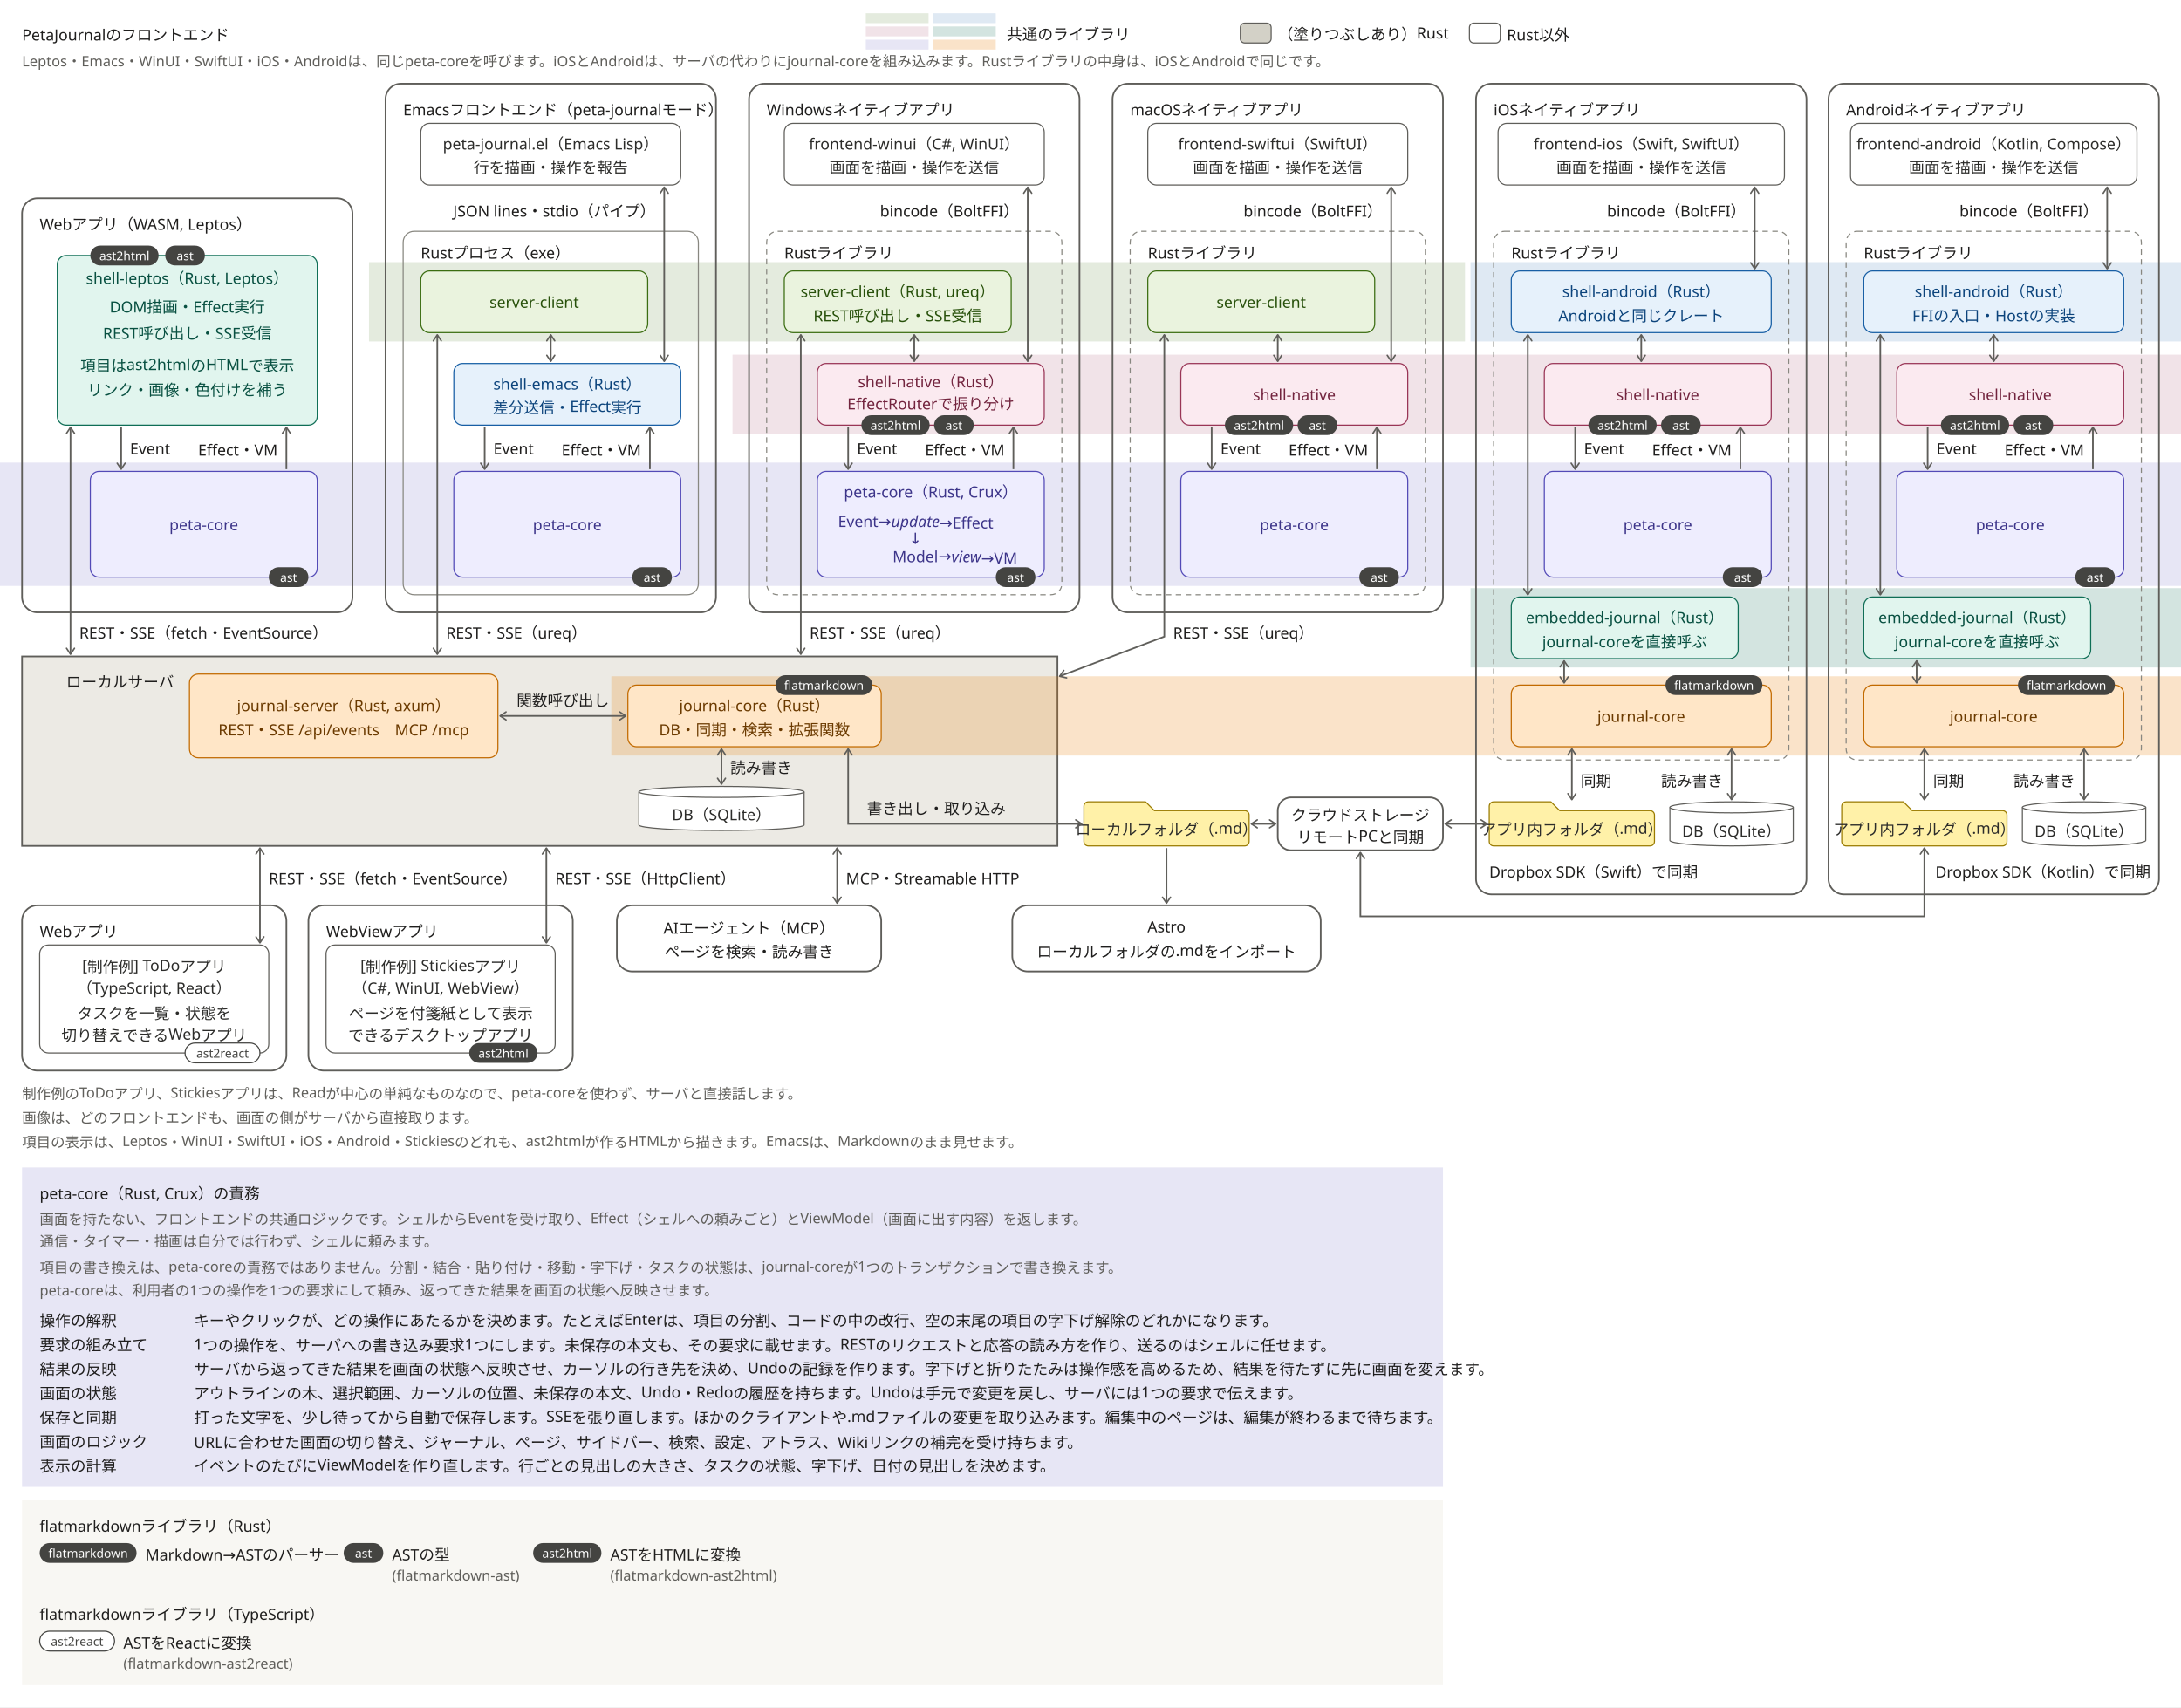
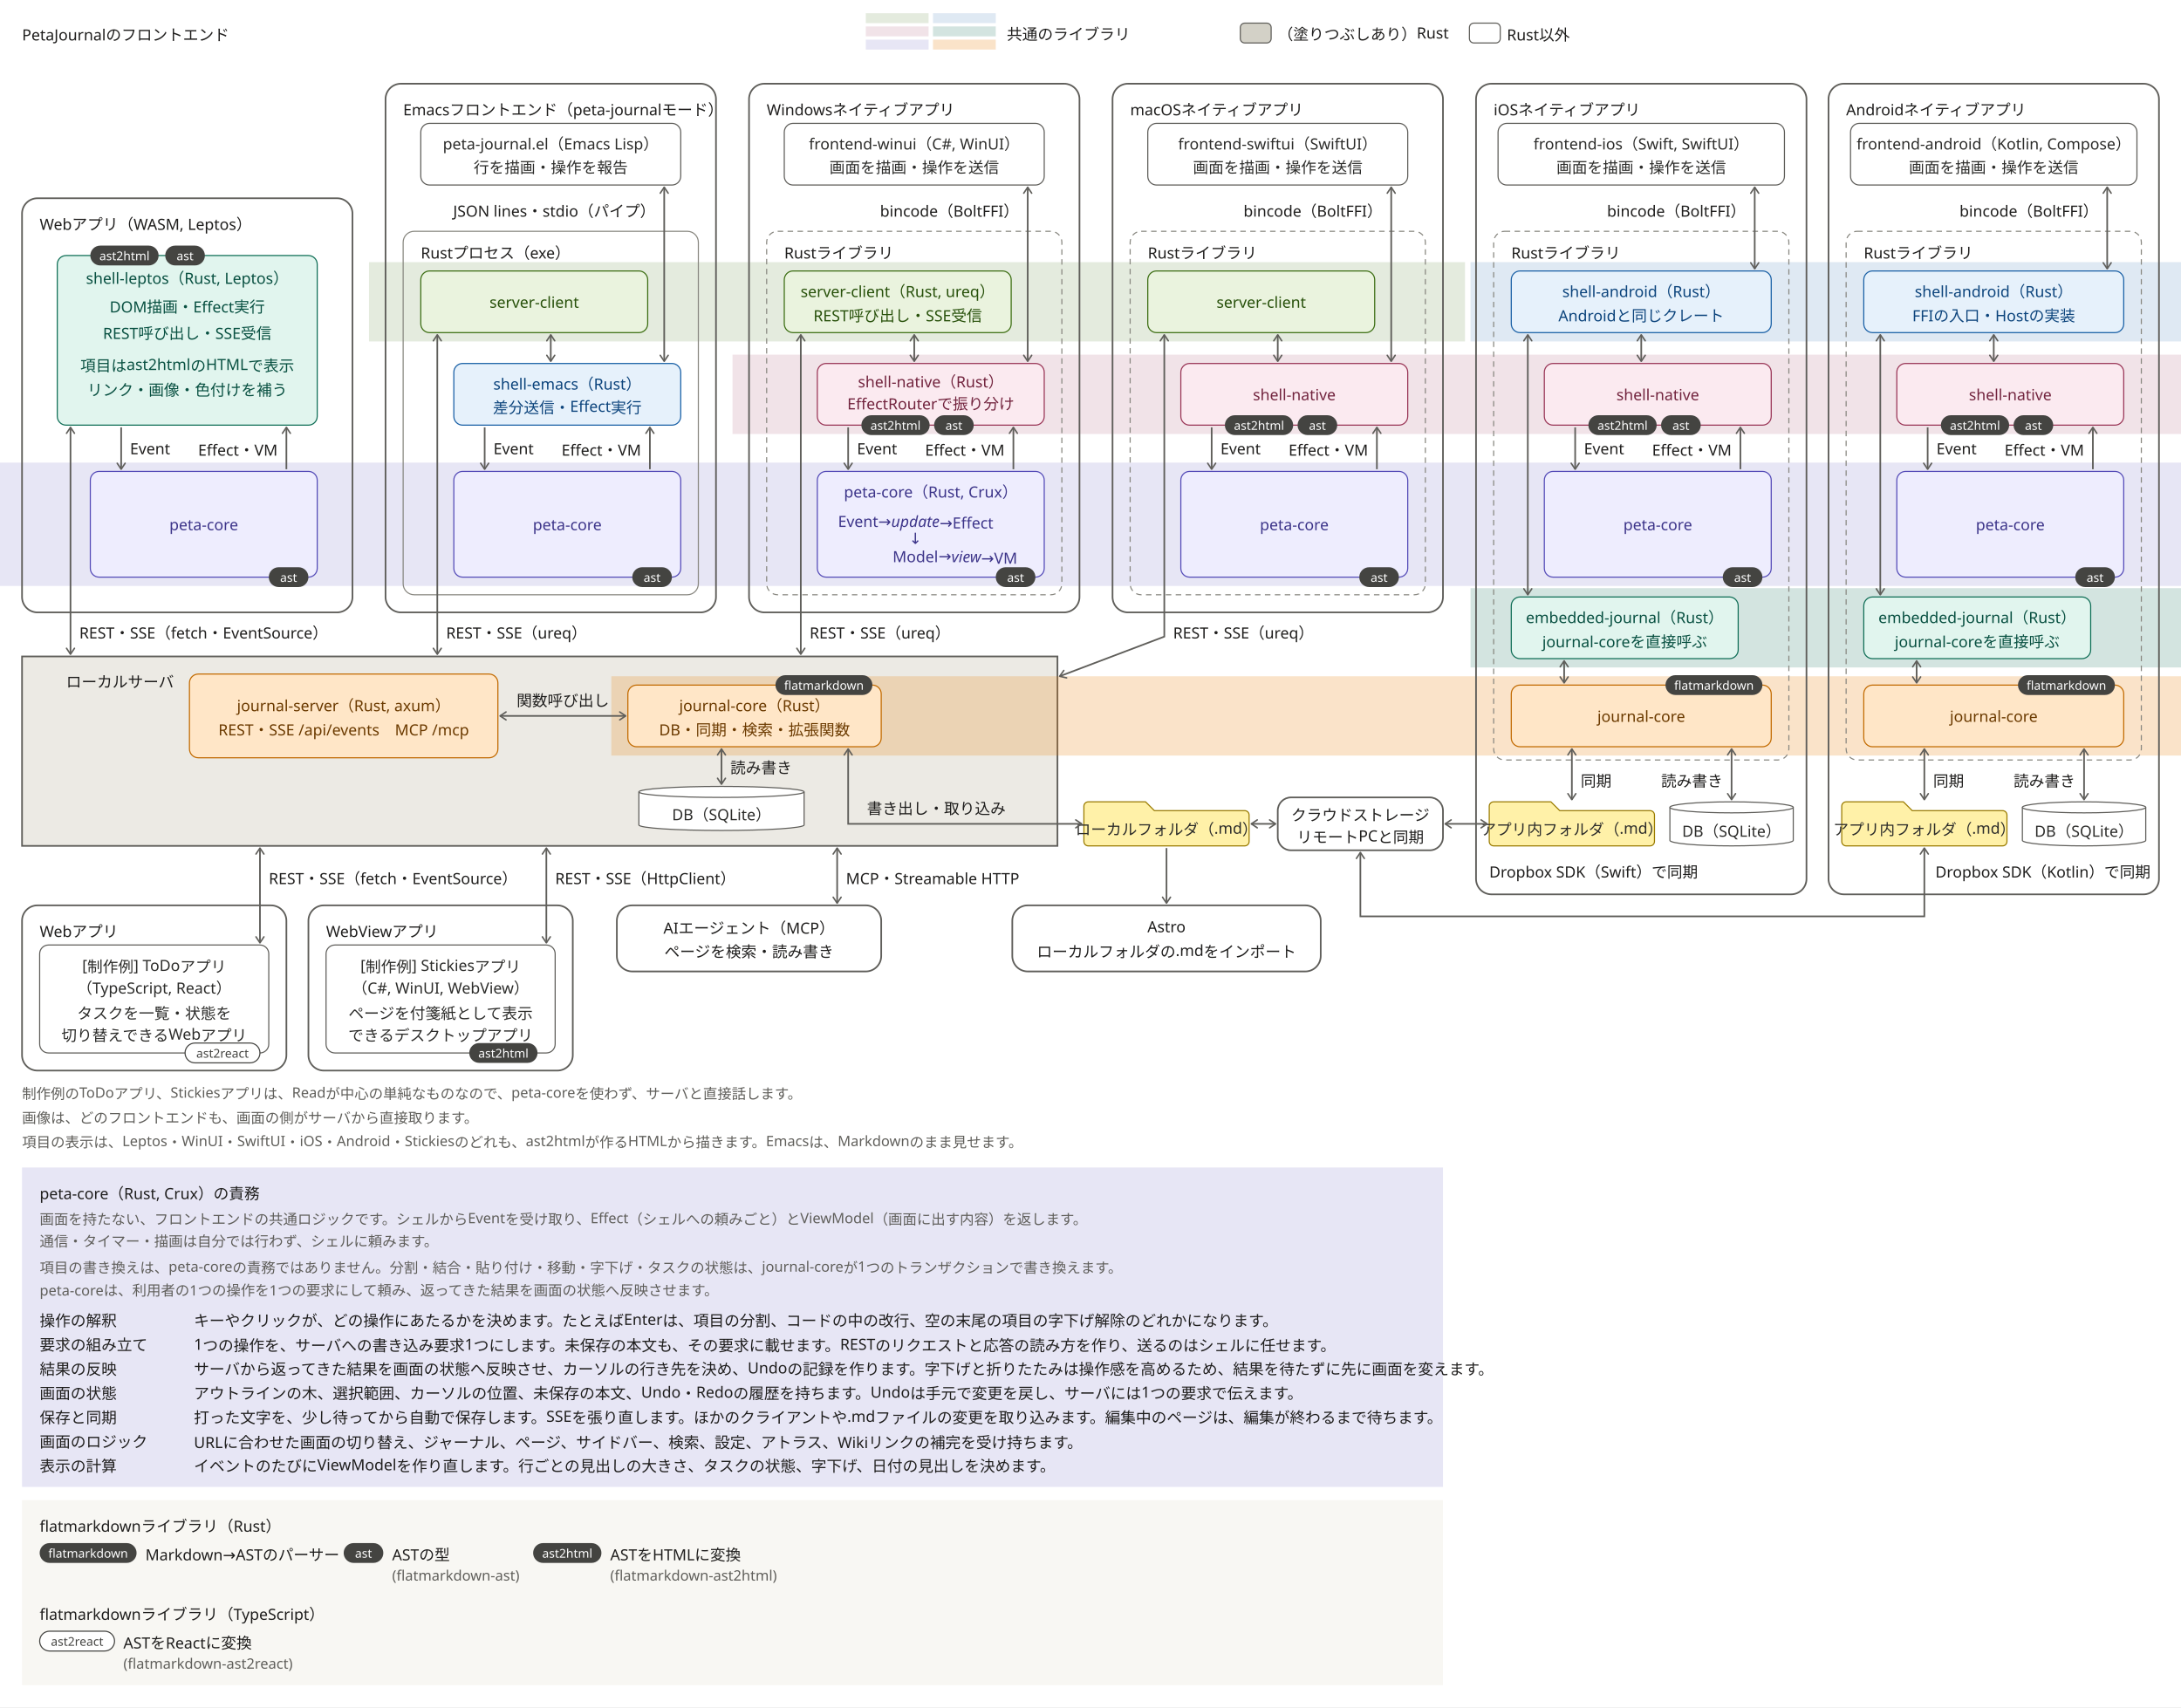
<svg xmlns="http://www.w3.org/2000/svg" width="1980" height="1550" viewBox="0 0 1980 1550" role="img">
  <defs>
    <marker id="arrow" viewBox="0 0 10 10" refX="8" refY="5" markerWidth="6" markerHeight="6" orient="auto-start-reverse">
      <path d="M2 1L8 5L2 9" fill="none" stroke="#5F5E5A" stroke-width="1.5" stroke-linecap="round" stroke-linejoin="round" />
    </marker>
    <style>
text { font-family: "Hiragino Sans", "Yu Gothic UI", "Meiryo", "Noto Sans JP", sans-serif; font-size: 14px; fill: #1F1E1D; }
.th { font-weight: 500; }
.note { font-size: 13px; fill: #5F5E5A; }
.arr { stroke: #5F5E5A; stroke-width: 1.5; fill: none; }
.frame { fill: none; stroke: #5F5E5A; stroke-width: 1.5; }
.inner { fill: none; stroke: #888780; stroke-width: 1; stroke-dasharray: 5 4; }
.teal rect { fill: #E1F5EE; stroke: #0F6E56; stroke-width: 1; }
.teal text { fill: #085041; }
.purple rect { fill: #EEEDFE; stroke: #534AB7; stroke-width: 1; }
.purple text { fill: #3C3489; }
.coral rect { fill: #FFE6C7; stroke: #C26A00; stroke-width: 1; }
.coral text { fill: #6B3A00; }
.gray rect { fill: #F1EFE8; stroke: #5F5E5A; stroke-width: 1; }
.gray text { fill: #2C2C2A; }
.blue rect { fill: #E6F1FB; stroke: #185FA5; stroke-width: 1; }
.blue text { fill: #0C447C; }
.pink rect { fill: #FBEAF0; stroke: #993556; stroke-width: 1; }
.pink text { fill: #72243E; }
.green rect { fill: #EAF3DE; stroke: #3B6D11; stroke-width: 1; }
.green text { fill: #27500A; }
.teal rect { fill: #E1F5EE; stroke: #0F6E56; stroke-width: 1; }
.teal text { fill: #085041; }
.other rect { fill: #FFFFFF; }
.store path { fill: #FFFFFF; stroke: #5F5E5A; stroke-width: 1; stroke-linejoin: round; }
.store path.folder { fill: #FFF1A8; stroke: #9A7B00; }
.chip rect { fill: #444441; stroke: none; }
.chip text { fill: #FFFFFF; font-size: 11px; font-weight: 500; }
.wip rect { stroke-dasharray: 5 4; }
.badge rect { fill: #FAEEDA; stroke: #BA7517; stroke-width: 1; }
.badge text { fill: #854F0B; font-size: 12px; font-weight: 500; }
</style>
  </defs>
  <rect x="0" y="0" width="1980" height="1550" fill="#FFFFFF" />
  <rect x="0" y="420" width="1980" height="112" fill="#534AB7" fill-opacity="0.14" />
  <rect x="335" y="238" width="995" height="72" fill="#3B6D11" fill-opacity="0.14" />
  <rect x="665" y="322" width="1315" height="72" fill="#993556" fill-opacity="0.14" />
  <rect x="1335" y="238" width="645" height="72" fill="#185FA5" fill-opacity="0.14" />
  <rect x="1335" y="534" width="645" height="72" fill="#0F6E56" fill-opacity="0.18" />
  <rect class="frame" x="20" y="596" width="940" height="172" style="fill:#ECEAE4" />
  <rect x="555" y="614" width="1425" height="72" fill="#E8830C" fill-opacity="0.22" />
  <text class="th" x="20" y="30" dominant-baseline="central">PetaJournalのフロントエンド</text>
-   <text class="note" x="20" y="54" dominant-baseline="central">Leptos・Emacs・WinUI・SwiftUI・iOS・Androidは、同じpeta-coreを呼びます。iOSとAndroidは、サーバの代わりにjournal-coreを組み込みます。Rustライブラリの中身は、iOSとAndroidで同じです。</text>
  <rect x="786" y="12" width="57" height="9" fill="#3B6D11" fill-opacity="0.14" />
  <rect x="786" y="24" width="57" height="9" fill="#993556" fill-opacity="0.14" />
  <rect x="786" y="36" width="57" height="9" fill="#534AB7" fill-opacity="0.14" />
  <rect x="847" y="12" width="57" height="9" fill="#185FA5" fill-opacity="0.14" />
  <rect x="847" y="24" width="57" height="9" fill="#0F6E56" fill-opacity="0.18" />
  <rect x="847" y="36" width="57" height="9" fill="#E8830C" fill-opacity="0.22" />
  <text x="914" y="30" dominant-baseline="central">共通のライブラリ</text>
  <g class="gray">
    <rect x="1126" y="21" width="28" height="18" rx="4" style="fill:#D3D1C7" />
    <text x="1160" y="30" dominant-baseline="central" style="fill:#1F1E1D">（塗りつぶしあり）Rust</text>
  </g>
  <g class="gray other">
    <rect x="1334" y="21" width="28" height="18" rx="4" />
    <text x="1368" y="30" dominant-baseline="central" style="fill:#1F1E1D">Rust以外</text>
  </g>
  <g transform="translate(0,56)">
    <rect class="frame" x="20" y="124" width="300" height="376" rx="14" />
    <text class="th" x="36" y="146" dominant-baseline="central">Webアプリ（WASM, Leptos）</text>
    <rect class="frame" x="350" y="20" width="300" height="480" rx="14" />
    <text class="th" x="366" y="42" dominant-baseline="central">Emacsフロントエンド（peta-journalモード）</text>
    <rect class="inner" x="366" y="154" width="268" height="330" rx="10" style="stroke-dasharray:none" />
    <text x="382" y="172" dominant-baseline="central">Rustプロセス（exe）</text>
    <rect class="frame" x="680" y="20" width="300" height="480" rx="14" />
    <text class="th" x="696" y="42" dominant-baseline="central">Windowsネイティブアプリ</text>
    <rect class="inner" x="696" y="154" width="268" height="330" rx="10" />
    <text x="712" y="172" dominant-baseline="central">Rustライブラリ</text>
    <g class="teal">
      <rect x="52" y="176" width="236" height="154" rx="8" />
      <text class="th" x="170" y="195" text-anchor="middle" dominant-baseline="central">shell-leptos（Rust, Leptos）</text>
      <text x="170" y="221" text-anchor="middle" dominant-baseline="central">DOM描画・Effect実行</text>
      <text x="170" y="245" text-anchor="middle" dominant-baseline="central">REST呼び出し・SSE受信</text>
      <text x="170" y="275" text-anchor="middle" dominant-baseline="central">項目はast2htmlのHTMLで表示</text>
      <text x="170" y="297" text-anchor="middle" dominant-baseline="central">リンク・画像・色付けを補う</text>
    </g>
    <g class="purple">
      <rect x="82" y="372" width="206" height="96" rx="8" />
      <text class="th" x="185" y="420" text-anchor="middle" dominant-baseline="central">peta-core</text>
    </g>
    <g class="gray other">
      <rect x="382" y="56" width="236" height="56" rx="8" />
      <text class="th" x="500" y="73" text-anchor="middle" dominant-baseline="central">peta-journal.el（Emacs Lisp）</text>
      <text x="500" y="95" text-anchor="middle" dominant-baseline="central">行を描画・操作を報告</text>
    </g>
    <g class="green">
      <rect x="382" y="190" width="206" height="56" rx="8" />
      <text class="th" x="485" y="218" text-anchor="middle" dominant-baseline="central">server-client</text>
    </g>
    <g class="blue">
      <rect x="412" y="274" width="206" height="56" rx="8" />
      <text class="th" x="515" y="291" text-anchor="middle" dominant-baseline="central">shell-emacs（Rust）</text>
      <text x="515" y="313" text-anchor="middle" dominant-baseline="central">差分送信・Effect実行</text>
    </g>
    <g class="purple">
      <rect x="412" y="372" width="206" height="96" rx="8" />
      <text class="th" x="515" y="420" text-anchor="middle" dominant-baseline="central">peta-core</text>
    </g>
    <g class="gray other">
      <rect x="712" y="56" width="236" height="56" rx="8" />
      <text class="th" x="830" y="73" text-anchor="middle" dominant-baseline="central">frontend-winui（C#, WinUI）</text>
      <text x="830" y="95" text-anchor="middle" dominant-baseline="central">画面を描画・操作を送信</text>
    </g>
    <g class="green">
      <rect x="712" y="190" width="206" height="56" rx="8" />
      <text class="th" x="815" y="207" text-anchor="middle" dominant-baseline="central">server-client（Rust, ureq）</text>
      <text x="815" y="229" text-anchor="middle" dominant-baseline="central">REST呼び出し・SSE受信</text>
    </g>
    <g class="pink">
      <rect x="742" y="274" width="206" height="56" rx="8" />
      <text class="th" x="845" y="289" text-anchor="middle" dominant-baseline="central">shell-native（Rust）</text>
      <text x="845" y="309" text-anchor="middle" dominant-baseline="central">EffectRouterで振り分け</text>
    </g>
    <g class="purple">
      <rect x="742" y="372" width="206" height="96" rx="8" />
      <text class="th" x="845" y="389" text-anchor="middle" dominant-baseline="central">peta-core（Rust, Crux）</text>
      <text x="809" y="417" text-anchor="end" dominant-baseline="central">Event→</text>
      <text x="831" y="417" text-anchor="middle" dominant-baseline="central" font-style="italic">update</text>
      <text x="853" y="417" dominant-baseline="central">→Effect</text>
      <text x="831" y="433" text-anchor="middle" dominant-baseline="central">↓</text>
      <text x="831" y="449" text-anchor="middle" dominant-baseline="central">Model</text>
      <text x="852" y="449" dominant-baseline="central">→<tspan font-style="italic">view</tspan>→VM</text>
    </g>
    <line class="arr" x1="110" y1="332" x2="110" y2="370" marker-end="url(#arrow)" />
    <text x="118" y="351" dominant-baseline="central">Event</text>
    <line class="arr" x1="260" y1="370" x2="260" y2="332" marker-end="url(#arrow)" />
    <text x="252" y="351" text-anchor="end" dominant-baseline="central">Effect・VM</text>
    <line class="arr" x1="500" y1="248" x2="500" y2="272" marker-start="url(#arrow)" marker-end="url(#arrow)" />
    <line class="arr" x1="440" y1="332" x2="440" y2="370" marker-end="url(#arrow)" />
    <text x="448" y="351" dominant-baseline="central">Event</text>
    <line class="arr" x1="590" y1="370" x2="590" y2="332" marker-end="url(#arrow)" />
    <text x="582" y="351" text-anchor="end" dominant-baseline="central">Effect・VM</text>
    <line class="arr" x1="830" y1="248" x2="830" y2="272" marker-start="url(#arrow)" marker-end="url(#arrow)" />
    <line class="arr" x1="770" y1="332" x2="770" y2="370" marker-end="url(#arrow)" />
    <text x="778" y="351" dominant-baseline="central">Event</text>
    <line class="arr" x1="920" y1="370" x2="920" y2="332" marker-end="url(#arrow)" />
    <text x="912" y="351" text-anchor="end" dominant-baseline="central">Effect・VM</text>
    <line class="arr" x1="603" y1="114" x2="603" y2="272" marker-start="url(#arrow)" marker-end="url(#arrow)" />
    <text x="595" y="134" text-anchor="end" dominant-baseline="central">JSON lines・stdio（パイプ）</text>
    <line class="arr" x1="933" y1="114" x2="933" y2="272" marker-start="url(#arrow)" marker-end="url(#arrow)" />
    <text x="925" y="134" text-anchor="end" dominant-baseline="central">bincode（BoltFFI）</text>
    <line class="arr" x1="64" y1="332" x2="64" y2="538" marker-start="url(#arrow)" marker-end="url(#arrow)" />
    <text x="72" y="517" dominant-baseline="central">REST・SSE（fetch・EventSource）</text>
    <line class="arr" x1="397" y1="248" x2="397" y2="538" marker-start="url(#arrow)" marker-end="url(#arrow)" />
    <text x="405" y="517" dominant-baseline="central">REST・SSE（ureq）</text>
    <line class="arr" x1="727" y1="248" x2="727" y2="538" marker-start="url(#arrow)" marker-end="url(#arrow)" />
    <text x="735" y="517" dominant-baseline="central">REST・SSE（ureq）</text>
    <rect class="frame" x="1010" y="20" width="300" height="480" rx="14" />
    <text class="th" x="1026" y="42" dominant-baseline="central">macOSネイティブアプリ</text>
    <rect class="inner" x="1026" y="154" width="268" height="330" rx="10" />
    <text x="1042" y="172" dominant-baseline="central">Rustライブラリ</text>
    <g class="gray other">
      <rect x="1042" y="56" width="236" height="56" rx="8" />
      <text class="th" x="1160" y="73" text-anchor="middle" dominant-baseline="central">frontend-swiftui（SwiftUI）</text>
      <text x="1160" y="95" text-anchor="middle" dominant-baseline="central">画面を描画・操作を送信</text>
    </g>
    <g class="green">
      <rect x="1042" y="190" width="206" height="56" rx="8" />
      <text class="th" x="1145" y="218" text-anchor="middle" dominant-baseline="central">server-client</text>
    </g>
    <g class="pink">
      <rect x="1072" y="274" width="206" height="56" rx="8" />
      <text class="th" x="1175" y="302" text-anchor="middle" dominant-baseline="central">shell-native</text>
    </g>
    <g class="purple">
      <rect x="1072" y="372" width="206" height="96" rx="8" />
      <text class="th" x="1175" y="420" text-anchor="middle" dominant-baseline="central">peta-core</text>
    </g>
    <line class="arr" x1="1160" y1="248" x2="1160" y2="272" marker-start="url(#arrow)" marker-end="url(#arrow)" />
    <line class="arr" x1="1100" y1="332" x2="1100" y2="370" marker-end="url(#arrow)" />
    <text x="1108" y="351" dominant-baseline="central">Event</text>
    <line class="arr" x1="1250" y1="370" x2="1250" y2="332" marker-end="url(#arrow)" />
    <text x="1242" y="351" text-anchor="end" dominant-baseline="central">Effect・VM</text>
    <line class="arr" x1="1263" y1="114" x2="1263" y2="272" marker-start="url(#arrow)" marker-end="url(#arrow)" />
    <text x="1255" y="134" text-anchor="end" dominant-baseline="central">bincode（BoltFFI）</text>
    <path class="arr" d="M1057 248V522L962 558" marker-start="url(#arrow)" marker-end="url(#arrow)" />
    <text x="1065" y="517" dominant-baseline="central">REST・SSE（ureq）</text>
    <g class="chip">
      <rect x="1234" y="459" width="36" height="18" rx="9" />
      <text x="1252" y="468" text-anchor="middle" dominant-baseline="central">ast</text>
      <rect x="1112" y="321" width="62" height="18" rx="9" />
      <text x="1143" y="330" text-anchor="middle" dominant-baseline="central">ast2html</text>
      <rect x="1178" y="321" width="36" height="18" rx="9" />
      <text x="1196" y="330" text-anchor="middle" dominant-baseline="central">ast</text>
    </g>
    <rect class="frame" x="1340" y="20" width="300" height="736" rx="14" />
    <text class="th" x="1356" y="42" dominant-baseline="central">iOSネイティブアプリ</text>
    <rect class="inner" x="1356" y="154" width="268" height="480" rx="10" />
    <text x="1372" y="172" dominant-baseline="central">Rustライブラリ</text>
    <g class="gray other">
      <rect x="1360" y="56" width="260" height="56" rx="8" />
      <text class="th" x="1490" y="73" text-anchor="middle" dominant-baseline="central">frontend-ios（Swift, SwiftUI）</text>
      <text x="1490" y="95" text-anchor="middle" dominant-baseline="central">画面を描画・操作を送信</text>
    </g>
    <g class="teal">
      <rect x="1372" y="486" width="206" height="56" rx="8" />
      <text class="th" x="1475" y="503" text-anchor="middle" dominant-baseline="central">embedded-journal（Rust）</text>
      <text x="1475" y="525" text-anchor="middle" dominant-baseline="central">journal-coreを直接呼ぶ</text>
    </g>
    <g class="blue">
      <rect x="1372" y="190" width="236" height="56" rx="8" />
      <text class="th" x="1490" y="207" text-anchor="middle" dominant-baseline="central">shell-android（Rust）</text>
      <text x="1490" y="229" text-anchor="middle" dominant-baseline="central">Androidと同じクレート</text>
    </g>
    <g class="pink">
      <rect x="1402" y="274" width="206" height="56" rx="8" />
      <text class="th" x="1505" y="302" text-anchor="middle" dominant-baseline="central">shell-native</text>
    </g>
    <g class="purple">
      <rect x="1402" y="372" width="206" height="96" rx="8" />
      <text class="th" x="1505" y="420" text-anchor="middle" dominant-baseline="central">peta-core</text>
    </g>
    <line class="arr" x1="1490" y1="248" x2="1490" y2="272" marker-start="url(#arrow)" marker-end="url(#arrow)" />
    <g class="coral">
      <rect x="1372" y="566" width="236" height="56" rx="8" />
      <text class="th" x="1490" y="594" text-anchor="middle" dominant-baseline="central">journal-core</text>
    </g>
    <line class="arr" x1="1387" y1="248" x2="1387" y2="484" marker-start="url(#arrow)" marker-end="url(#arrow)" />
    <line class="arr" x1="1430" y1="332" x2="1430" y2="370" marker-end="url(#arrow)" />
    <text x="1438" y="351" dominant-baseline="central">Event</text>
    <line class="arr" x1="1580" y1="370" x2="1580" y2="332" marker-end="url(#arrow)" />
    <text x="1572" y="351" text-anchor="end" dominant-baseline="central">Effect・VM</text>
    <line class="arr" x1="1593" y1="114" x2="1593" y2="188" marker-start="url(#arrow)" marker-end="url(#arrow)" />
    <text x="1585" y="134" text-anchor="end" dominant-baseline="central">bincode（BoltFFI）</text>
    <line class="arr" x1="1420" y1="544" x2="1420" y2="564" marker-start="url(#arrow)" marker-end="url(#arrow)" />
    <g class="gray store">
      <path class="folder" d="M1356 672H1408L1416 680H1498a4 4 0 0 1 4 4V708a4 4 0 0 1 -4 4H1356a4 4 0 0 1 -4 -4V676a4 4 0 0 1 4 -4Z" />
      <text class="th" x="1427" y="696" text-anchor="middle" dominant-baseline="central">アプリ内フォルダ（.md）</text>
      <path d="M1516 677a56 5 0 0 1 112 0V707a56 5 0 0 1 -112 0Z" />
      <path d="M1516 677a56 5 0 0 0 112 0" style="fill:none" />
      <text class="th" x="1572" y="697" text-anchor="middle" dominant-baseline="central">DB（SQLite）</text>
    </g>
    <line class="arr" x1="1427" y1="624" x2="1427" y2="670" marker-start="url(#arrow)" marker-end="url(#arrow)" />
    <text x="1435" y="652" dominant-baseline="central">同期</text>
    <line class="arr" x1="1572" y1="624" x2="1572" y2="670" marker-start="url(#arrow)" marker-end="url(#arrow)" />
    <text x="1564" y="652" text-anchor="end" dominant-baseline="central">読み書き</text>
    <line class="arr" x1="1312" y1="692" x2="1350" y2="692" marker-start="url(#arrow)" marker-end="url(#arrow)" />
    <text x="1352" y="734" dominant-baseline="central">Dropbox SDK（Swift）で同期</text>
    <g class="chip">
      <rect x="1564" y="459" width="36" height="18" rx="9" />
      <text x="1582" y="468" text-anchor="middle" dominant-baseline="central">ast</text>
      <rect x="1442" y="321" width="62" height="18" rx="9" />
      <text x="1473" y="330" text-anchor="middle" dominant-baseline="central">ast2html</text>
      <rect x="1508" y="321" width="36" height="18" rx="9" />
      <text x="1526" y="330" text-anchor="middle" dominant-baseline="central">ast</text>
      <rect x="1512" y="557" width="88" height="18" rx="9" />
      <text x="1556" y="566" text-anchor="middle" dominant-baseline="central">flatmarkdown</text>
    </g>
    <rect class="frame" x="1660" y="20" width="300" height="736" rx="14" />
    <text class="th" x="1676" y="42" dominant-baseline="central">Androidネイティブアプリ</text>
    <rect class="inner" x="1676" y="154" width="268" height="480" rx="10" />
    <text x="1692" y="172" dominant-baseline="central">Rustライブラリ</text>
    <g class="gray other">
      <rect x="1680" y="56" width="260" height="56" rx="8" />
      <text class="th" x="1810" y="73" text-anchor="middle" dominant-baseline="central">frontend-android（Kotlin, Compose）</text>
      <text x="1810" y="95" text-anchor="middle" dominant-baseline="central">画面を描画・操作を送信</text>
    </g>
    <g class="teal">
      <rect x="1692" y="486" width="206" height="56" rx="8" />
      <text class="th" x="1795" y="503" text-anchor="middle" dominant-baseline="central">embedded-journal（Rust）</text>
      <text x="1795" y="525" text-anchor="middle" dominant-baseline="central">journal-coreを直接呼ぶ</text>
    </g>
    <g class="blue">
      <rect x="1692" y="190" width="236" height="56" rx="8" />
      <text class="th" x="1810" y="207" text-anchor="middle" dominant-baseline="central">shell-android（Rust）</text>
      <text x="1810" y="229" text-anchor="middle" dominant-baseline="central">FFIの入口・Hostの実装</text>
    </g>
    <g class="pink">
      <rect x="1722" y="274" width="206" height="56" rx="8" />
      <text class="th" x="1825" y="302" text-anchor="middle" dominant-baseline="central">shell-native</text>
    </g>
    <g class="purple">
      <rect x="1722" y="372" width="206" height="96" rx="8" />
      <text class="th" x="1825" y="420" text-anchor="middle" dominant-baseline="central">peta-core</text>
    </g>
    <line class="arr" x1="1810" y1="248" x2="1810" y2="272" marker-start="url(#arrow)" marker-end="url(#arrow)" />
    <g class="coral">
      <rect x="1692" y="566" width="236" height="56" rx="8" />
      <text class="th" x="1810" y="594" text-anchor="middle" dominant-baseline="central">journal-core</text>
    </g>
    <line class="arr" x1="1707" y1="248" x2="1707" y2="484" marker-start="url(#arrow)" marker-end="url(#arrow)" />
    <line class="arr" x1="1750" y1="332" x2="1750" y2="370" marker-end="url(#arrow)" />
    <text x="1758" y="351" dominant-baseline="central">Event</text>
    <line class="arr" x1="1900" y1="370" x2="1900" y2="332" marker-end="url(#arrow)" />
    <text x="1892" y="351" text-anchor="end" dominant-baseline="central">Effect・VM</text>
    <line class="arr" x1="1913" y1="114" x2="1913" y2="188" marker-start="url(#arrow)" marker-end="url(#arrow)" />
    <text x="1905" y="134" text-anchor="end" dominant-baseline="central">bincode（BoltFFI）</text>
    <line class="arr" x1="1740" y1="544" x2="1740" y2="564" marker-start="url(#arrow)" marker-end="url(#arrow)" />
    <g class="gray store">
      <path class="folder" d="M1676 672H1728L1736 680H1818a4 4 0 0 1 4 4V708a4 4 0 0 1 -4 4H1676a4 4 0 0 1 -4 -4V676a4 4 0 0 1 4 -4Z" />
      <text class="th" x="1747" y="696" text-anchor="middle" dominant-baseline="central">アプリ内フォルダ（.md）</text>
      <path d="M1836 677a56 5 0 0 1 112 0V707a56 5 0 0 1 -112 0Z" />
      <path d="M1836 677a56 5 0 0 0 112 0" style="fill:none" />
      <text class="th" x="1892" y="697" text-anchor="middle" dominant-baseline="central">DB（SQLite）</text>
    </g>
    <line class="arr" x1="1747" y1="624" x2="1747" y2="670" marker-start="url(#arrow)" marker-end="url(#arrow)" />
    <text x="1755" y="652" dominant-baseline="central">同期</text>
    <line class="arr" x1="1892" y1="624" x2="1892" y2="670" marker-start="url(#arrow)" marker-end="url(#arrow)" />
    <text x="1884" y="652" text-anchor="end" dominant-baseline="central">読み書き</text>
    <path class="arr" d="M1235 718V776H1747V714" marker-start="url(#arrow)" marker-end="url(#arrow)" />
    <text x="1757" y="734" dominant-baseline="central">Dropbox SDK（Kotlin）で同期</text>
    <g class="chip">
      <rect x="1884" y="459" width="36" height="18" rx="9" />
      <text x="1902" y="468" text-anchor="middle" dominant-baseline="central">ast</text>
      <rect x="1762" y="321" width="62" height="18" rx="9" />
      <text x="1793" y="330" text-anchor="middle" dominant-baseline="central">ast2html</text>
      <rect x="1828" y="321" width="36" height="18" rx="9" />
      <text x="1846" y="330" text-anchor="middle" dominant-baseline="central">ast</text>
      <rect x="1832" y="557" width="88" height="18" rx="9" />
      <text x="1876" y="566" text-anchor="middle" dominant-baseline="central">flatmarkdown</text>
    </g>
    <text class="th" x="60" y="562" dominant-baseline="central">ローカルサーバ</text>
    <g class="coral">
      <rect x="172" y="556" width="280" height="76" rx="8" />
      <text class="th" x="312" y="583" text-anchor="middle" dominant-baseline="central">journal-server（Rust, axum）</text>
      <text x="312" y="605" text-anchor="middle" dominant-baseline="central">REST・SSE /api/events　MCP /mcp</text>
      <rect x="570" y="566" width="230" height="56" rx="8" />
      <text class="th" x="685" y="583" text-anchor="middle" dominant-baseline="central">journal-core（Rust）</text>
      <text x="685" y="605" text-anchor="middle" dominant-baseline="central">DB・同期・検索・拡張関数</text>
    </g>
    <line class="arr" x1="454" y1="594" x2="568" y2="594" marker-start="url(#arrow)" marker-end="url(#arrow)" />
    <text x="511" y="579" text-anchor="middle" dominant-baseline="central">関数呼び出し</text>
    <g class="gray store">
      <path class="folder" d="M988 672H1040L1048 680H1130a4 4 0 0 1 4 4V708a4 4 0 0 1 -4 4H988a4 4 0 0 1 -4 -4V676a4 4 0 0 1 4 -4Z" />
      <text class="th" x="1059" y="696" text-anchor="middle" dominant-baseline="central">ローカルフォルダ（.md）</text>
      <path d="M580 663a75 5 0 0 1 150 0V693a75 5 0 0 1 -150 0Z" />
      <path d="M580 663a75 5 0 0 0 150 0" style="fill:none" />
      <text class="th" x="655" y="682" text-anchor="middle" dominant-baseline="central">DB（SQLite）</text>
    </g>
    <path class="arr" d="M770 624V692H982" marker-start="url(#arrow)" marker-end="url(#arrow)" />
    <text x="850" y="677" text-anchor="middle" dominant-baseline="central">書き出し・取り込み</text>
    <line class="arr" x1="655" y1="624" x2="655" y2="656" marker-start="url(#arrow)" marker-end="url(#arrow)" />
    <text x="663" y="640" dominant-baseline="central">読み書き</text>
    <rect class="frame" x="1160" y="668" width="150" height="48" rx="12" />
    <text class="th" x="1235" y="683" text-anchor="middle" dominant-baseline="central">クラウドストレージ</text>
    <text x="1235" y="703" text-anchor="middle" dominant-baseline="central">リモートPCと同期</text>
    <line class="arr" x1="1136" y1="692" x2="1158" y2="692" marker-start="url(#arrow)" marker-end="url(#arrow)" />
    <g class="chip">
      <rect x="82" y="167" width="62" height="18" rx="9" />
      <text x="113" y="176" text-anchor="middle" dominant-baseline="central">ast2html</text>
      <rect x="150" y="167" width="36" height="18" rx="9" />
      <text x="168" y="176" text-anchor="middle" dominant-baseline="central">ast</text>
      <rect x="244" y="459" width="36" height="18" rx="9" />
      <text x="262" y="468" text-anchor="middle" dominant-baseline="central">ast</text>
      <rect x="904" y="459" width="36" height="18" rx="9" />
      <text x="922" y="468" text-anchor="middle" dominant-baseline="central">ast</text>
      <rect x="782" y="321" width="62" height="18" rx="9" />
      <text x="813" y="330" text-anchor="middle" dominant-baseline="central">ast2html</text>
      <rect x="848" y="321" width="36" height="18" rx="9" />
      <text x="866" y="330" text-anchor="middle" dominant-baseline="central">ast</text>
      <rect x="574" y="459" width="36" height="18" rx="9" />
      <text x="592" y="468" text-anchor="middle" dominant-baseline="central">ast</text>
      <rect x="704" y="557" width="88" height="18" rx="9" />
      <text x="748" y="566" text-anchor="middle" dominant-baseline="central">flatmarkdown</text>
    </g>
    <g transform="translate(0,76)">
      <rect class="frame" x="20" y="690" width="240" height="150" rx="14" />
      <text class="th" x="36" y="712" dominant-baseline="central">Webアプリ</text>
      <g class="gray other">
        <rect x="36" y="726" width="208" height="98" rx="8" />
        <text class="th" x="140" y="744" text-anchor="middle" dominant-baseline="central">[制作例] ToDoアプリ</text>
        <text class="th" x="140" y="764" text-anchor="middle" dominant-baseline="central">（TypeScript, React）</text>
        <text x="140" y="787" text-anchor="middle" dominant-baseline="central">タスクを一覧・状態を</text>
        <text x="140" y="807" text-anchor="middle" dominant-baseline="central">切り替えできるWebアプリ</text>
      </g>
      <line class="arr" x1="236" y1="638" x2="236" y2="724" marker-start="url(#arrow)" marker-end="url(#arrow)" />
      <text x="244" y="664" dominant-baseline="central">REST・SSE（fetch・EventSource）</text>
      <rect class="frame" x="280" y="690" width="240" height="150" rx="14" />
      <text class="th" x="296" y="712" dominant-baseline="central">WebViewアプリ</text>
      <g class="gray other">
        <rect x="296" y="726" width="208" height="98" rx="8" />
        <text class="th" x="400" y="744" text-anchor="middle" dominant-baseline="central">[制作例] Stickiesアプリ</text>
        <text class="th" x="400" y="764" text-anchor="middle" dominant-baseline="central">（C#, WinUI, WebView）</text>
        <text x="400" y="787" text-anchor="middle" dominant-baseline="central">ページを付箋紙として表示</text>
        <text x="400" y="807" text-anchor="middle" dominant-baseline="central">できるデスクトップアプリ</text>
      </g>
      <line class="arr" x1="496" y1="638" x2="496" y2="724" marker-start="url(#arrow)" marker-end="url(#arrow)" />
      <text x="504" y="664" dominant-baseline="central">REST・SSE（HttpClient）</text>
      <rect class="frame" x="560" y="690" width="240" height="60" rx="14" />
      <text class="th" x="680" y="709" text-anchor="middle" dominant-baseline="central">AIエージェント（MCP）</text>
      <text x="680" y="731" text-anchor="middle" dominant-baseline="central">ページを検索・読み書き</text>
      <line class="arr" x1="760" y1="638" x2="760" y2="688" marker-start="url(#arrow)" marker-end="url(#arrow)" />
      <text x="768" y="664" dominant-baseline="central">MCP・Streamable HTTP</text>
      <rect class="frame" x="919" y="690" width="280" height="60" rx="14" />
      <text class="th" x="1059" y="709" text-anchor="middle" dominant-baseline="central">Astro</text>
      <text x="1059" y="731" text-anchor="middle" dominant-baseline="central">ローカルフォルダの.mdをインポート</text>
      <line class="arr" x1="1059" y1="638" x2="1059" y2="688" marker-end="url(#arrow)" />
      <g class="chip">
        <rect x="168" y="815" width="68" height="18" rx="9" style="fill:#FFFFFF;stroke:#444441;stroke-width:1" />
        <text x="202" y="824" text-anchor="middle" dominant-baseline="central" style="fill:#444441">ast2react</text>
        <rect x="426" y="815" width="62" height="18" rx="9" />
        <text x="457" y="824" text-anchor="middle" dominant-baseline="central">ast2html</text>
      </g>
      <text class="note" x="20" y="860" dominant-baseline="central">制作例のToDoアプリ、Stickiesアプリは、Readが中心の単純なものなので、peta-coreを使わず、サーバと直接話します。</text>
      <text class="note" x="20" y="882" dominant-baseline="central">画像は、どのフロントエンドも、画面の側がサーバから直接取ります。</text>
      <text class="note" x="20" y="904" dominant-baseline="central">項目の表示は、Leptos・WinUI・SwiftUI・iOS・Android・Stickiesのどれも、ast2htmlが作るHTMLから描きます。Emacsは、Markdownのまま見せます。</text>
      <g transform="translate(0,308)">
        <rect x="20" y="620" width="1290" height="290" fill="#534AB7" fill-opacity="0.14" />
        <text class="th" x="36" y="642" dominant-baseline="central">peta-core（Rust, Crux）の責務</text>
        <text class="note" x="36" y="666" dominant-baseline="central">画面を持たない、フロントエンドの共通ロジックです。シェルからEventを受け取り、Effect（シェルへの頼みごと）とViewModel（画面に出す内容）を返します。</text>
        <text class="note" x="36" y="686" dominant-baseline="central">通信・タイマー・描画は自分では行わず、シェルに頼みます。</text>
        <text class="note" x="36" y="710" dominant-baseline="central">項目の書き換えは、peta-coreの責務ではありません。分割・結合・貼り付け・移動・字下げ・タスクの状態は、journal-coreが1つのトランザクションで書き換えます。</text>
        <text class="note" x="36" y="730" dominant-baseline="central">peta-coreは、利用者の1つの操作を1つの要求にして頼み、返ってきた結果を画面の状態へ反映させます。</text>
        <text class="th" x="36" y="758" dominant-baseline="central">操作の解釈</text>
        <text x="176" y="758" dominant-baseline="central">キーやクリックが、どの操作にあたるかを決めます。たとえばEnterは、項目の分割、コードの中の改行、空の末尾の項目の字下げ解除のどれかになります。</text>
        <text class="th" x="36" y="780" dominant-baseline="central">要求の組み立て</text>
        <text x="176" y="780" dominant-baseline="central">1つの操作を、サーバへの書き込み要求1つにします。未保存の本文も、その要求に載せます。RESTのリクエストと応答の読み方を作り、送るのはシェルに任せます。</text>
        <text class="th" x="36" y="802" dominant-baseline="central">結果の反映</text>
        <text x="176" y="802" dominant-baseline="central">サーバから返ってきた結果を画面の状態へ反映させ、カーソルの行き先を決め、Undoの記録を作ります。字下げと折りたたみは操作感を高めるため、結果を待たずに先に画面を変えます。</text>
        <text class="th" x="36" y="824" dominant-baseline="central">画面の状態</text>
        <text x="176" y="824" dominant-baseline="central">アウトラインの木、選択範囲、カーソルの位置、未保存の本文、Undo・Redoの履歴を持ちます。Undoは手元で変更を戻し、サーバには1つの要求で伝えます。</text>
        <text class="th" x="36" y="846" dominant-baseline="central">保存と同期</text>
        <text x="176" y="846" dominant-baseline="central">打った文字を、少し待ってから自動で保存します。SSEを張り直します。ほかのクライアントや.mdファイルの変更を取り込みます。編集中のページは、編集が終わるまで待ちます。</text>
        <text class="th" x="36" y="868" dominant-baseline="central">画面のロジック</text>
        <text x="176" y="868" dominant-baseline="central">URLに合わせた画面の切り替え、ジャーナル、ページ、サイドバー、検索、設定、アトラス、Wikiリンクの補完を受け持ちます。</text>
        <text class="th" x="36" y="890" dominant-baseline="central">表示の計算</text>
        <text x="176" y="890" dominant-baseline="central">イベントのたびにViewModelを作り直します。行ごとの見出しの大きさ、タスクの状態、字下げ、日付の見出しを決めます。</text>
      </g>
      <g transform="translate(0,610)">
        <rect x="20" y="620" width="1290" height="168" fill="#F8F7F3" />
        <text class="th" x="36" y="642" dominant-baseline="central">flatmarkdownライブラリ（Rust）</text>
        <g class="chip">
          <rect x="36" y="659" width="88" height="18" rx="9" />
          <text x="80" y="668" text-anchor="middle" dominant-baseline="central">flatmarkdown</text>
          <rect x="312" y="659" width="36" height="18" rx="9" />
          <text x="330" y="668" text-anchor="middle" dominant-baseline="central">ast</text>
          <rect x="484" y="659" width="62" height="18" rx="9" />
          <text x="515" y="668" text-anchor="middle" dominant-baseline="central">ast2html</text>
        </g>
        <text x="132" y="668" dominant-baseline="central">Markdown→ASTのパーサー</text>
        <text x="356" y="668" dominant-baseline="central">ASTの型</text>
        <text class="note" x="356" y="688" dominant-baseline="central">(flatmarkdown-ast)</text>
        <text x="554" y="668" dominant-baseline="central">ASTをHTMLに変換</text>
        <text class="note" x="554" y="688" dominant-baseline="central">(flatmarkdown-ast2html)</text>
        <g class="chip">
          <rect x="36" y="739" width="68" height="18" rx="9" style="fill:#FFFFFF;stroke:#444441;stroke-width:1" />
          <text x="70" y="748" text-anchor="middle" dominant-baseline="central" style="fill:#444441">ast2react</text>
        </g>
        <text class="th" x="36" y="722" dominant-baseline="central">flatmarkdownライブラリ（TypeScript）</text>
        <text x="112" y="748" dominant-baseline="central">ASTをReactに変換</text>
        <text class="note" x="112" y="768" dominant-baseline="central">(flatmarkdown-ast2react)</text>
      </g>
    </g>
  </g>
</svg>
